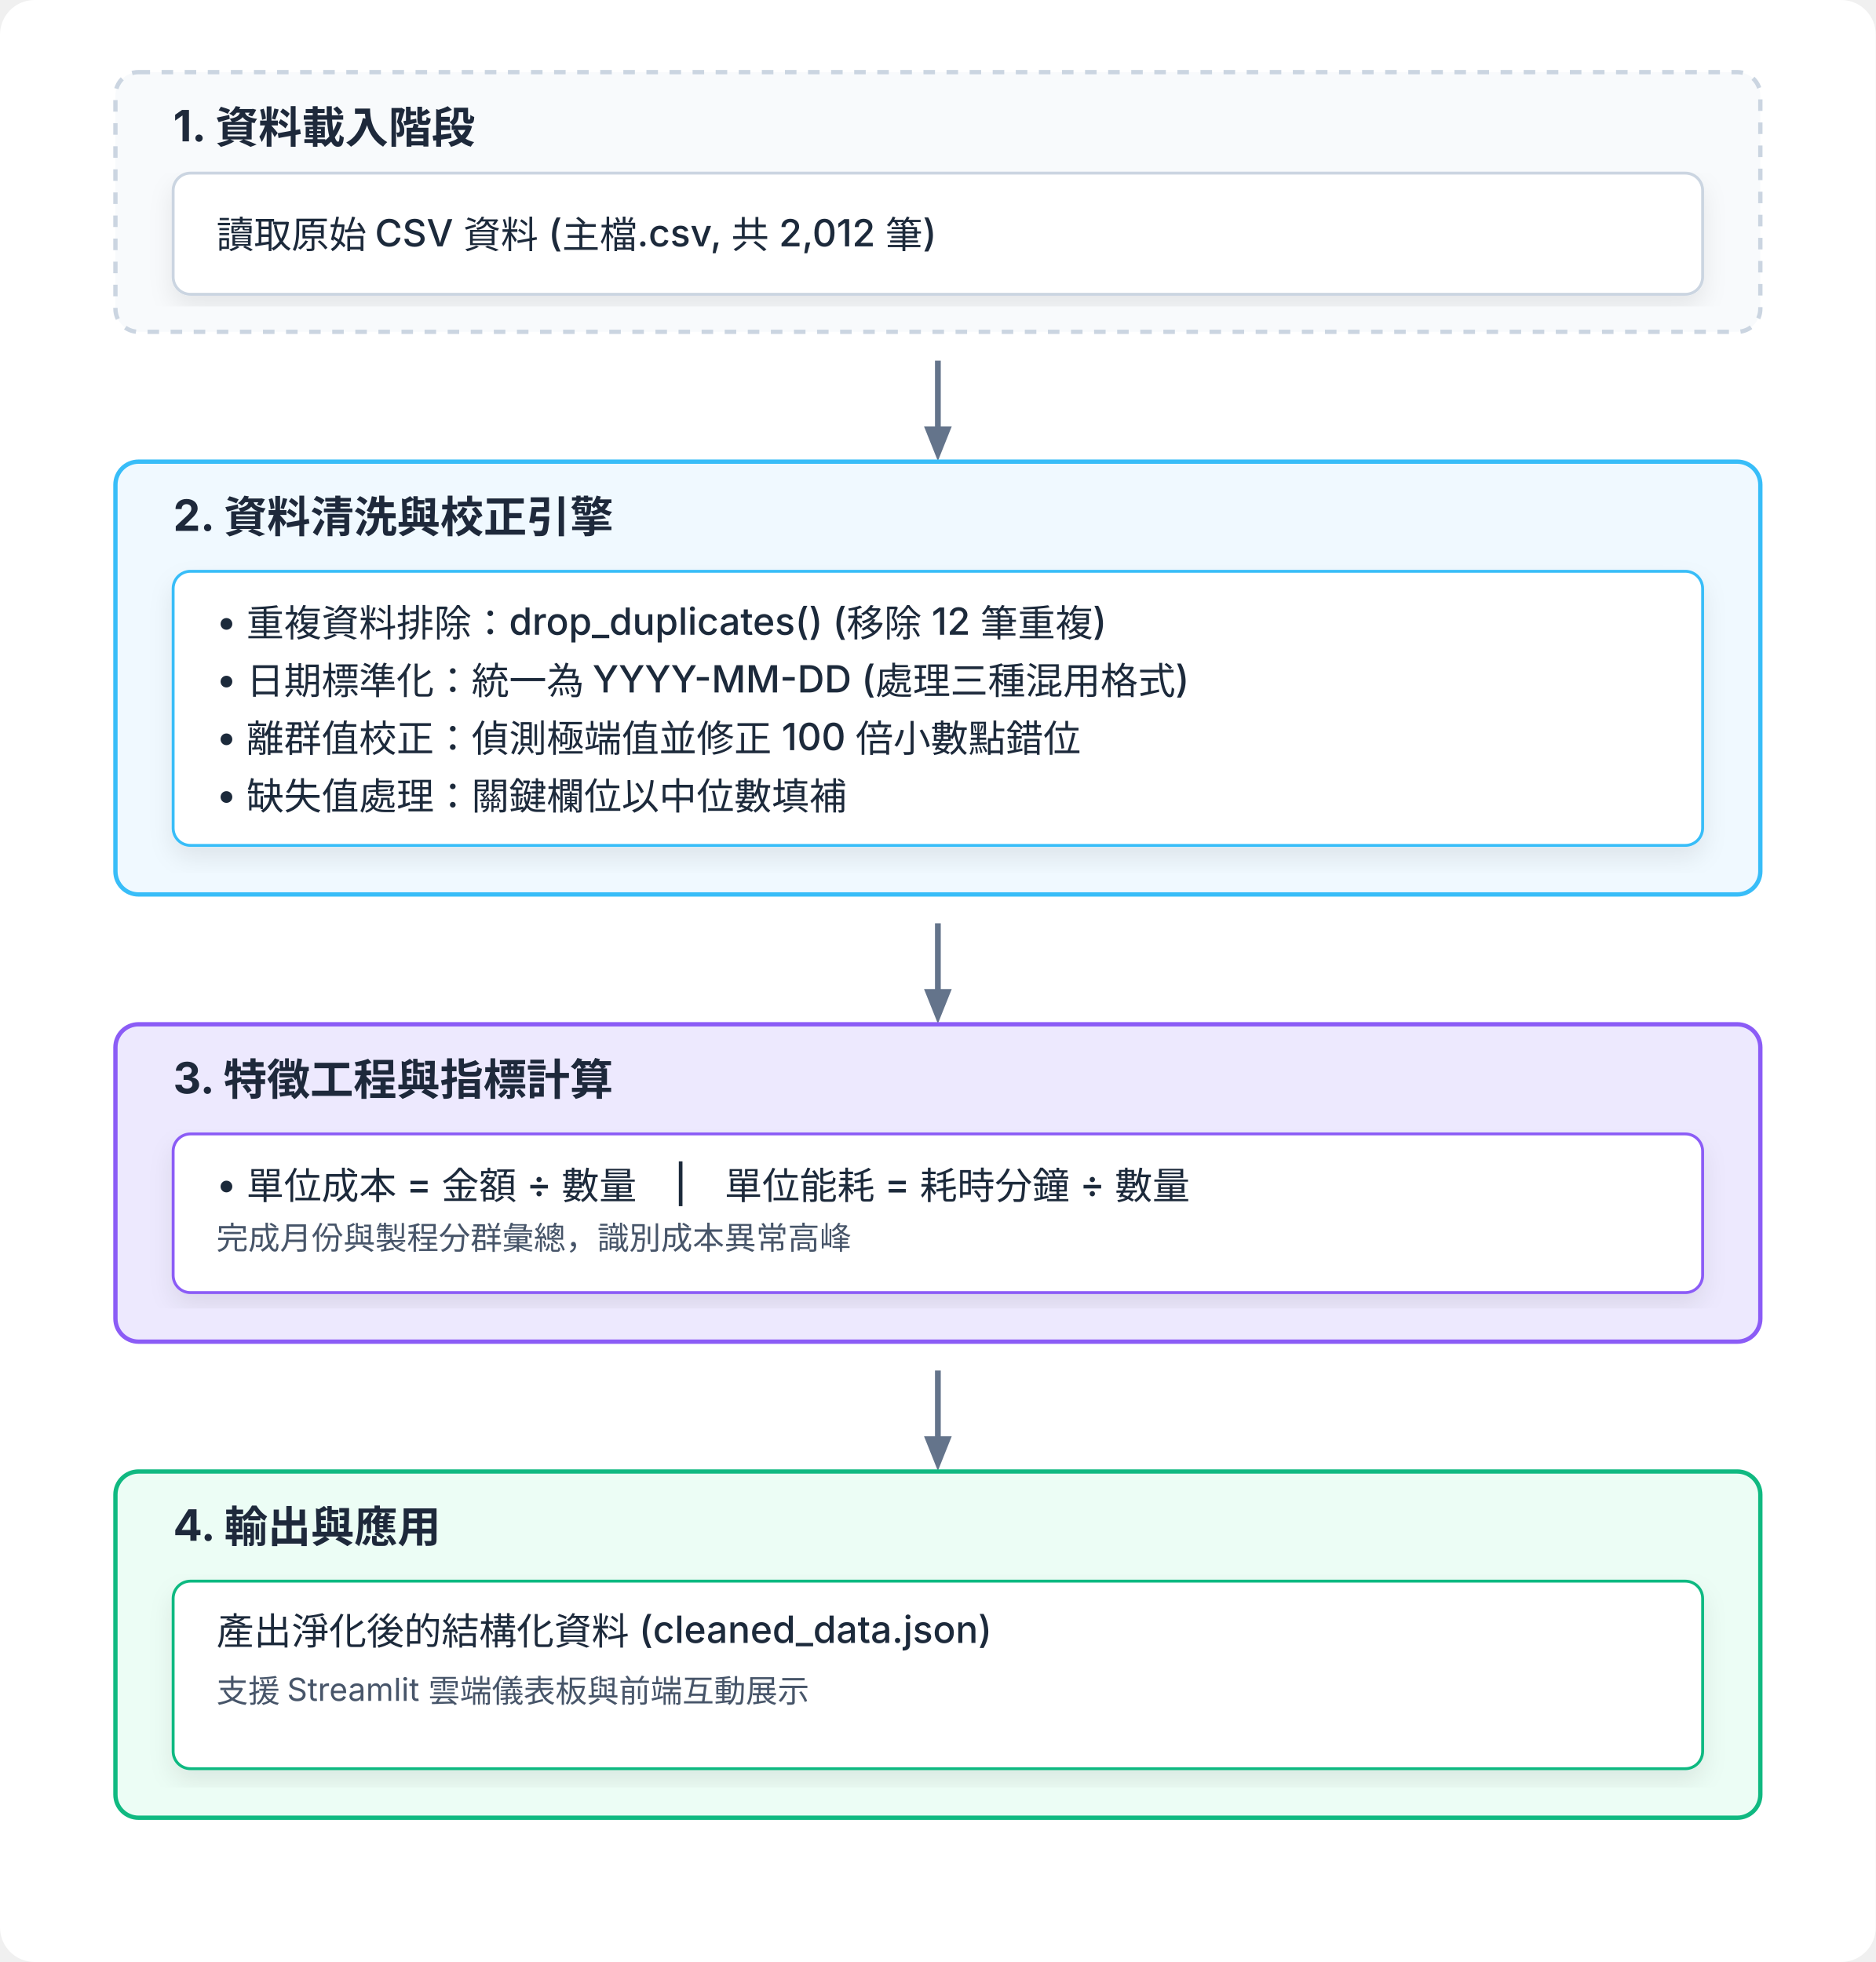
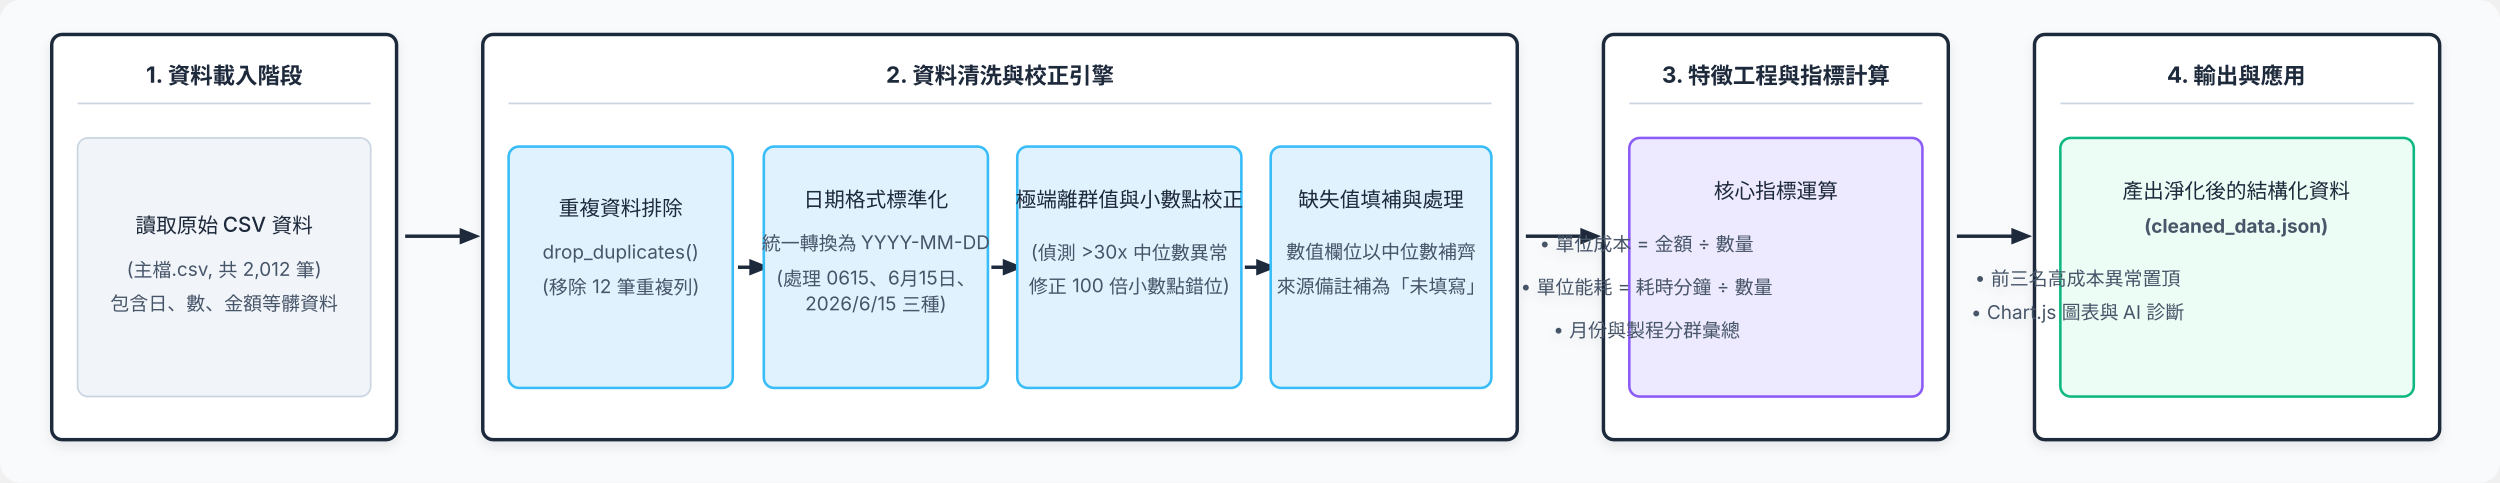
- <svg xmlns="http://www.w3.org/2000/svg" viewBox="0 0 650 680" width="100%" height="100%">
+ <svg xmlns="http://www.w3.org/2000/svg" viewBox="0 0 1450 280" width="100%" height="100%">
  <defs>
-     <filter id="shadow2" x="-10%" y="-10%" width="120%" height="120%">
-       <feDropShadow dx="0" dy="4" stdDeviation="4" flood-color="#000000" flood-opacity="0.08" />
+     <filter id="shadow2" x="-5%" y="-5%" width="110%" height="110%">
+       <feDropShadow dx="0" dy="3" stdDeviation="3" flood-color="#000000" flood-opacity="0.08" />
    </filter>
-     <marker id="arrow2" viewBox="0 0 10 10" refX="6" refY="5" markerWidth="6" markerHeight="6" orient="auto-start-reverse">
-       <path d="M 0 1 L 10 5 L 0 9 z" fill="#64748b" />
+     <marker id="arrow2" viewBox="0 0 10 10" refX="7" refY="5" markerWidth="6" markerHeight="6" orient="auto-start-reverse">
+       <path d="M 0 1 L 10 5 L 0 9 z" fill="#1e293b" />
    </marker>
  </defs>
  <style>
-     .title { font-family: system-ui, -apple-system, sans-serif; font-size: 15px; font-weight: bold; fill: #1e293b; }
-     .node-text { font-family: system-ui, -apple-system, sans-serif; font-size: 13px; fill: #1e293b; font-weight: 500; }
-     .node-subtext { font-family: system-ui, -apple-system, sans-serif; font-size: 11px; fill: #475569; }
-     .arrow { stroke: #64748b; stroke-width: 2; fill: none; marker-end: url(#arrow2); }
+     .title { font-family: system-ui, -apple-system, sans-serif; font-size: 13px; font-weight: bold; fill: #1e293b; text-anchor: middle; }
+     .node-text { font-family: system-ui, -apple-system, sans-serif; font-size: 12px; fill: #1e293b; font-weight: 500; text-anchor: middle; }
+     .node-subtext { font-family: system-ui, -apple-system, sans-serif; font-size: 11px; fill: #475569; text-anchor: middle; }
+     .arrow { stroke: #1e293b; stroke-width: 2; fill: none; marker-end: url(#arrow2); }
  </style>
-   <rect width="100%" height="100%" fill="#ffffff" rx="12" />
-   <g transform="translate(40, 25)">
-     <rect x="0" y="0" width="570" height="90" rx="8" fill="#f8fafc" stroke="#cbd5e1" stroke-width="1.5" stroke-dasharray="4" />
-     <text x="20" y="24" class="title" fill="#475569">1. 資料載入階段</text>
-     <g transform="translate(20, 35)" filter="url(#shadow2)">
-       <rect x="0" y="0" width="530" height="42" rx="6" fill="#ffffff" stroke="#cbd5e1" stroke-width="1" />
-       <text x="15" y="26" class="node-text">讀取原始 CSV 資料 (主檔.csv, 共 2,012 筆)</text>
-     </g>
+   <rect width="100%" height="100%" fill="#f8fafc" rx="12" />
+   <g transform="translate(30, 20)" filter="url(#shadow2)">
+     <rect x="0" y="0" width="200" height="235" rx="6" fill="#ffffff" stroke="#1e293b" stroke-width="2" />
+     <text x="100" y="28" class="title">1. 資料載入階段</text>
+     <line x1="15" y1="40" x2="185" y2="40" stroke="#cbd5e1" stroke-width="1" />
+     <rect x="15" y="60" width="170" height="150" rx="6" fill="#f1f5f9" stroke="#cbd5e1" stroke-width="1" />
+     <text x="100" y="115" class="node-text" font-weight="bold">讀取原始 CSV 資料</text>
+     <text x="100" y="140" class="node-subtext">(主檔.csv, 共 2,012 筆)</text>
+     <text x="100" y="160" class="node-subtext">包含日、數、金額等髒資料</text>
  </g>
-   <path d="M 325 125 L 325 155" class="arrow" />
-   <g transform="translate(40, 160)">
-     <rect x="0" y="0" width="570" height="150" rx="8" fill="#f0f9ff" stroke="#38bdf8" stroke-width="1.5" />
-     <text x="20" y="24" class="title" fill="#0369a1">2. 資料清洗與校正引擎</text>
-     <g transform="translate(20, 38)" filter="url(#shadow2)">
-       <rect x="0" y="0" width="530" height="95" rx="6" fill="#ffffff" stroke="#38bdf8" stroke-width="1" />
-       <text x="15" y="22" class="node-text">• 重複資料排除：drop_duplicates() (移除 12 筆重複)</text>
-       <text x="15" y="42" class="node-text">• 日期標準化：統一為 YYYY-MM-DD (處理三種混用格式)</text>
-       <text x="15" y="62" class="node-text">• 離群值校正：偵測極端值並修正 100 倍小數點錯位</text>
-       <text x="15" y="82" class="node-text">• 缺失值處理：關鍵欄位以中位數填補</text>
-     </g>
+   <path d="M 235 137 L 275 137" class="arrow" />
+   <g transform="translate(280, 20)" filter="url(#shadow2)">
+     <rect x="0" y="0" width="600" height="235" rx="6" fill="#ffffff" stroke="#1e293b" stroke-width="2" />
+     <text x="300" y="28" class="title">2. 資料清洗與校正引擎</text>
+     <line x1="15" y1="40" x2="585" y2="40" stroke="#cbd5e1" stroke-width="1" />
+     <rect x="15" y="65" width="130" height="140" rx="6" fill="#e0f2fe" stroke="#38bdf8" stroke-width="1.5" />
+     <text x="80" y="105" class="node-text" font-weight="bold">重複資料排除</text>
+     <text x="80" y="130" class="node-subtext">drop_duplicates()</text>
+     <text x="80" y="150" class="node-subtext">(移除 12 筆重複列)</text>
+     <path d="M 148 135 L 163 135" class="arrow" marker-width="4" markerHeight="4" />
+     <rect x="163" y="65" width="130" height="140" rx="6" fill="#e0f2fe" stroke="#38bdf8" stroke-width="1.5" />
+     <text x="228" y="100" class="node-text" font-weight="bold">日期格式標準化</text>
+     <text x="228" y="125" class="node-subtext">統一轉換為 YYYY-MM-DD</text>
+     <text x="228" y="145" class="node-subtext">(處理 0615、6月15日、</text>
+     <text x="228" y="160" class="node-subtext">2026/6/15 三種)</text>
+     <path d="M 295 135 L 310 135" class="arrow" marker-width="4" markerHeight="4" />
+     <rect x="310" y="65" width="130" height="140" rx="6" fill="#e0f2fe" stroke="#38bdf8" stroke-width="1.5" />
+     <text x="375" y="100" class="node-text" font-weight="bold">極端離群值與小數點校正</text>
+     <text x="375" y="130" class="node-subtext">(偵測 &gt;30x 中位數異常</text>
+     <text x="375" y="150" class="node-subtext">修正 100 倍小數點錯位)</text>
+     <path d="M 442 135 L 457 135" class="arrow" marker-width="4" markerHeight="4" />
+     <rect x="457" y="65" width="128" height="140" rx="6" fill="#e0f2fe" stroke="#38bdf8" stroke-width="1.5" />
+     <text x="521" y="100" class="node-text" font-weight="bold">缺失值填補與處理</text>
+     <text x="521" y="130" class="node-subtext">數值欄位以中位數補齊</text>
+     <text x="521" y="150" class="node-subtext">來源備註補為「未填寫」</text>
  </g>
-   <path d="M 325 320 L 325 350" class="arrow" />
-   <g transform="translate(40, 355)">
-     <rect x="0" y="0" width="570" height="110" rx="8" fill="#ede9fe" stroke="#8b5cf6" stroke-width="1.5" />
-     <text x="20" y="24" class="title" fill="#6d28d9">3. 特徵工程與指標計算</text>
-     <g transform="translate(20, 38)" filter="url(#shadow2)">
-       <rect x="0" y="0" width="530" height="55" rx="6" fill="#ffffff" stroke="#8b5cf6" stroke-width="1" />
-       <text x="15" y="22" class="node-text">• 單位成本 = 金額 ÷ 數量　|　單位能耗 = 耗時分鐘 ÷ 數量</text>
-       <text x="15" y="40" class="node-subtext">完成月份與製程分群彙總，識別成本異常高峰</text>
-     </g>
+   <path d="M 885 137 L 925 137" class="arrow" />
+   <g transform="translate(930, 20)" filter="url(#shadow2)">
+     <rect x="0" y="0" width="200" height="235" rx="6" fill="#ffffff" stroke="#1e293b" stroke-width="2" />
+     <text x="100" y="28" class="title">3. 特徵工程與指標計算</text>
+     <line x1="15" y1="40" x2="185" y2="40" stroke="#cbd5e1" stroke-width="1" />
+     <rect x="15" y="60" width="170" height="150" rx="6" fill="#ede9fe" stroke="#8b5cf6" stroke-width="1.5" />
+     <text x="100" y="95" class="node-text" font-weight="bold">核心指標運算</text>
+     <text x="25" y="125" class="node-subtext" text-anchor="start">• 單位成本 = 金額 ÷ 數量</text>
+     <text x="25" y="150" class="node-subtext" text-anchor="start">• 單位能耗 = 耗時分鐘 ÷ 數量</text>
+     <text x="25" y="175" class="node-subtext" text-anchor="start">• 月份與製程分群彙總</text>
  </g>
-   <path d="M 325 475 L 325 505" class="arrow" />
-   <g transform="translate(40, 510)">
-     <rect x="0" y="0" width="570" height="120" rx="8" fill="#ecfdf5" stroke="#10b981" stroke-width="1.5" />
-     <text x="20" y="24" class="title" fill="#047857">4. 輸出與應用</text>
-     <g transform="translate(20, 38)" filter="url(#shadow2)">
-       <rect x="0" y="0" width="530" height="65" rx="6" fill="#ffffff" stroke="#10b981" stroke-width="1" />
-       <text x="15" y="22" class="node-text">產出淨化後的結構化資料 (cleaned_data.json)</text>
-       <text x="15" y="42" class="node-subtext">支援 Streamlit 雲端儀表板與前端互動展示</text>
-     </g>
+   <path d="M 1135 137 L 1175 137" class="arrow" />
+   <g transform="translate(1180, 20)" filter="url(#shadow2)">
+     <rect x="0" y="0" width="235" height="235" rx="6" fill="#ffffff" stroke="#1e293b" stroke-width="2" />
+     <text x="117" y="28" class="title">4. 輸出與應用</text>
+     <line x1="15" y1="40" x2="220" y2="40" stroke="#cbd5e1" stroke-width="1" />
+     <rect x="15" y="60" width="205" height="150" rx="6" fill="#ecfdf5" stroke="#10b981" stroke-width="1.5" />
+     <text x="117" y="95" class="node-text" font-weight="bold">產出淨化後的結構化資料</text>
+     <text x="117" y="115" class="node-subtext" font-weight="bold" fill="#047857">(cleaned_data.json)</text>
+     <text x="25" y="145" class="node-subtext" text-anchor="start">• 前三名高成本異常置頂</text>
+     <text x="25" y="165" class="node-subtext" text-anchor="start">• Chart.js 圖表與 AI 診斷</text>
  </g>
</svg>
